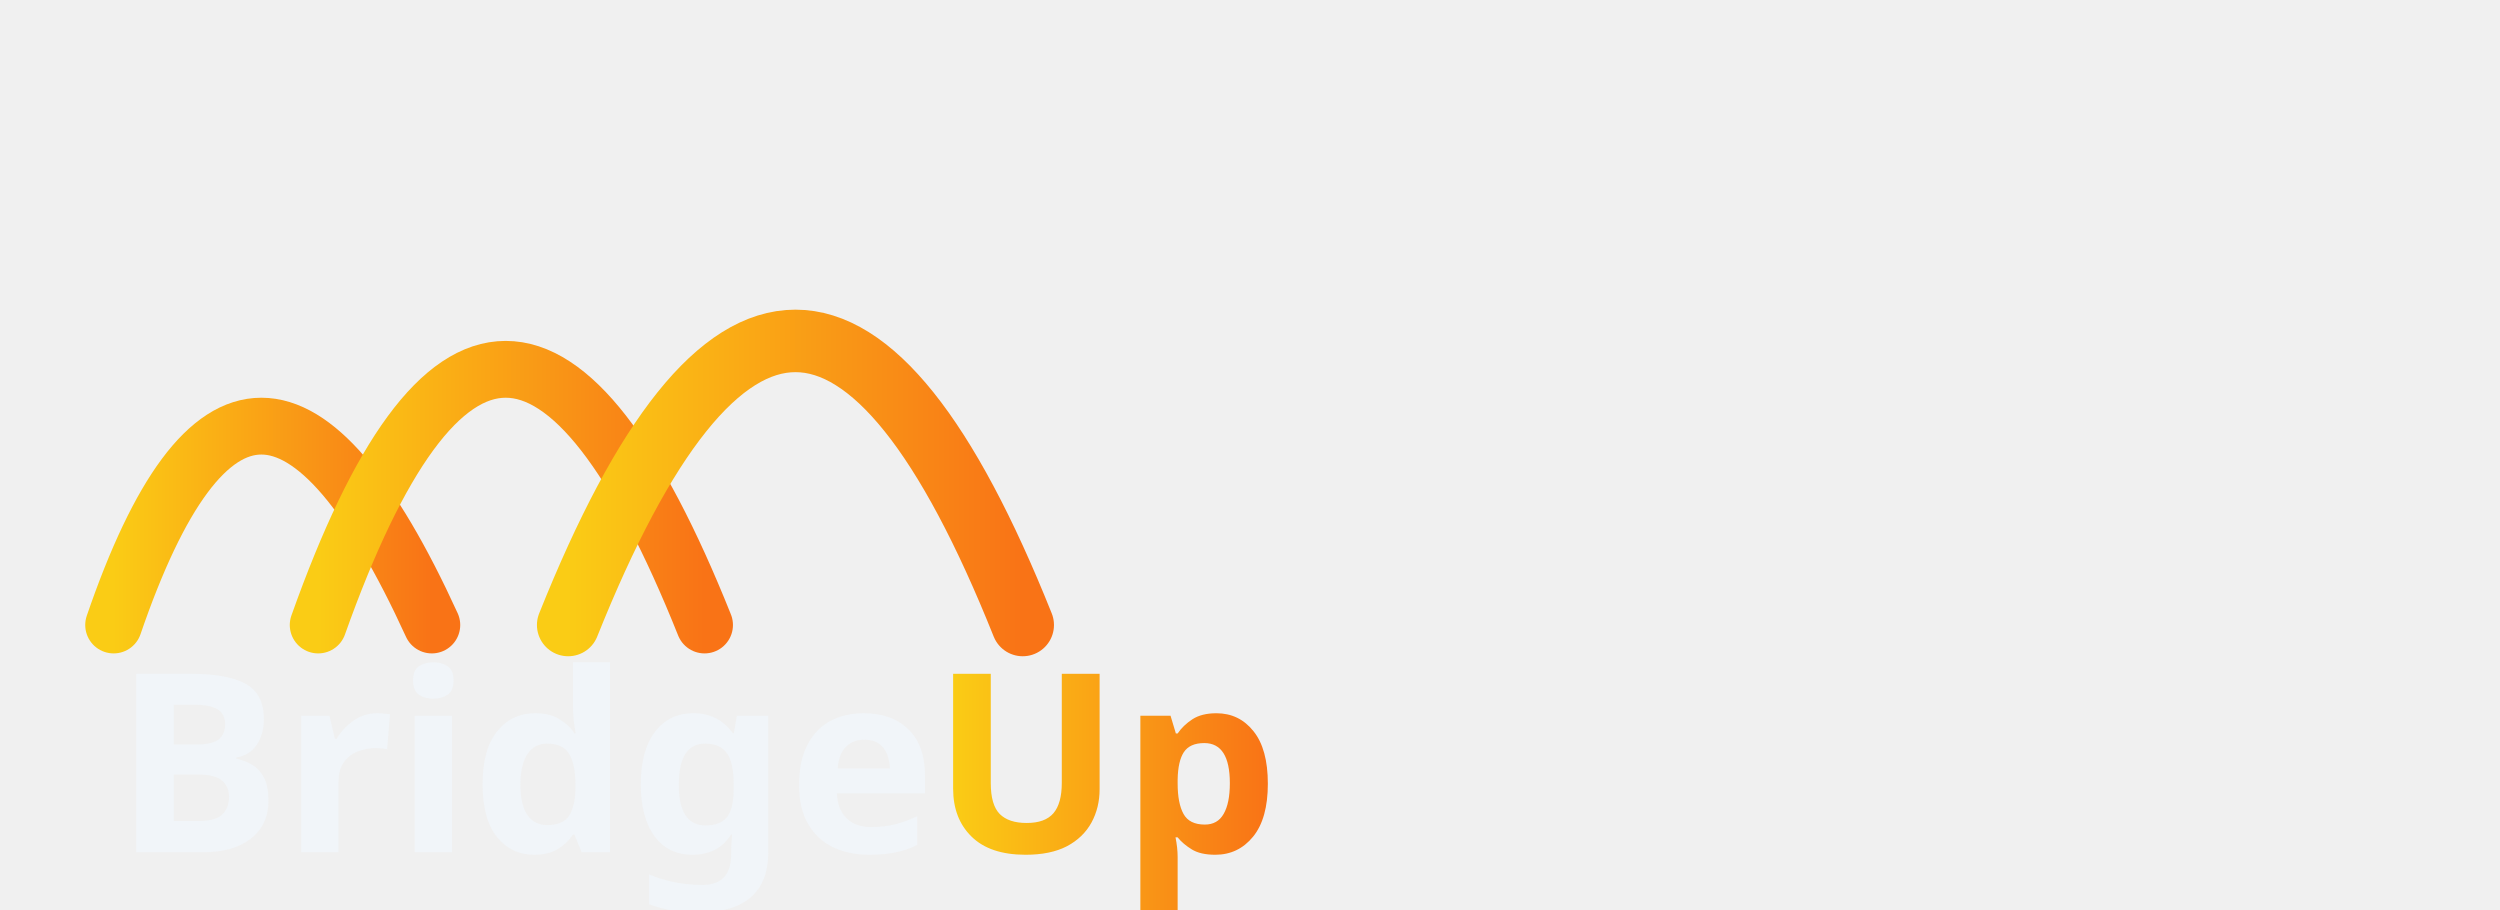
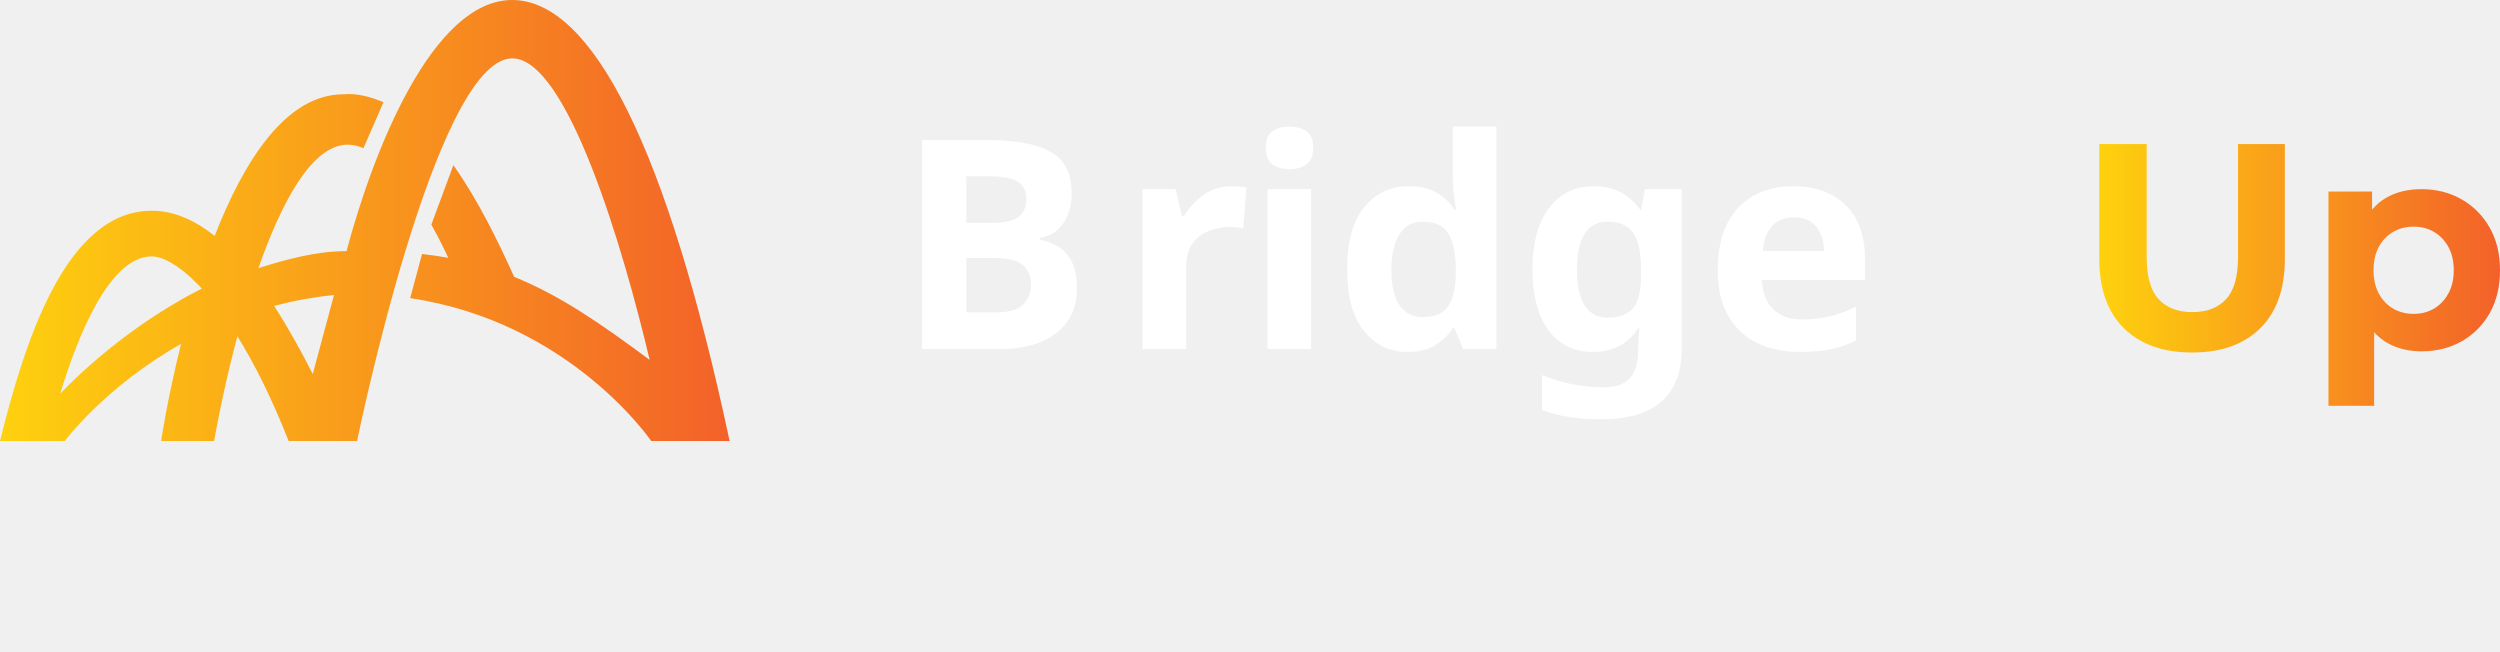
- <svg xmlns="http://www.w3.org/2000/svg" viewBox="0 0 220 80" fill="none">
+ <svg xmlns="http://www.w3.org/2000/svg" xmlns:xlink="http://www.w3.org/1999/xlink" id="Layer_2" data-name="Layer 2" viewBox="0 0 1708.12 444.99">
  <defs>
-     <linearGradient id="g1" x1="0%" y1="0%" x2="100%" y2="0%">
-       <stop offset="0%" stop-color="#FACC15" />
-       <stop offset="100%" stop-color="#F97316" />
+     <style>
+       .cls-1 {
+         fill: url(#linear-gradient-2);
+       }
+ 
+       .cls-2 {
+         letter-spacing: 0em;
+       }
+ 
+       .cls-3 {
+         fill: url(#linear-gradient-3);
+       }
+ 
+       .cls-4 {
+         fill: #fff;
+         font-family: Montserrat-Bold, Montserrat;
+         font-size: 200px;
+         font-weight: 700;
+       }
+ 
+       .cls-5 {
+         fill: url(#linear-gradient);
+       }
+     </style>
+     <linearGradient id="linear-gradient" x1="0" y1="150.65" x2="498.5" y2="150.65" gradientUnits="userSpaceOnUse">
+       <stop offset="0" stop-color="#fed10e" />
+       <stop offset="1" stop-color="#f36129" />
    </linearGradient>
+     <linearGradient id="linear-gradient-2" x1="1434.32" y1="187.85" x2="1708.12" y2="187.85" xlink:href="#linear-gradient" />
+     <linearGradient id="linear-gradient-3" x1="1434.32" y1="187.85" x2="1708.12" y2="187.85" xlink:href="#linear-gradient" />
  </defs>
-   <path d="M10 55 Q22 20 38 55" stroke="url(#g1)" stroke-width="5" fill="none" stroke-linecap="round" />
-   <path d="M28 55 Q44 10 62 55" stroke="url(#g1)" stroke-width="5" fill="none" stroke-linecap="round" />
-   <path d="M50 55 Q70 5 90 55" stroke="url(#g1)" stroke-width="5.5" fill="none" stroke-linecap="round" />
-   <text x="10" y="75" font-family="Montserrat, sans-serif" font-weight="700" font-size="22" fill="#F1F5F9">Bridge</text>
-   <text x="82" y="75" font-family="Montserrat, sans-serif" font-weight="700" font-size="22" fill="url(#g1)">Up</text>
+   <g id="Layer_1-2" data-name="Layer 1">
+     <g>
+       <path class="cls-5" d="M349.91,0c-54.11,0-94.7,102.27-113.15,171.58-20.82,0-41.27,5.66-60.2,11.63,15.29-43.63,36.17-84.38,61-84.38,3.62.04,7.22.9,10.77,2.4l13.68-31.37c-8.55-3.64-18.01-6.3-27.44-5.43-39.2,0-67.96,45.59-87.91,96.77-13.16-10.53-27.54-17.2-43.02-17.2-59.38,0-87.34,91.85-103.64,157.3h44.26s27.57-37.09,79.44-66.33c-9.36,37.52-13.63,66.33-13.63,66.33h36.22s5.56-32.58,15.87-71.59c11.4,18.3,23.33,41.86,35.04,71.59h46.78S297.02,41.73,349.45,39.9c37.92-1.33,76.59,130.55,94.43,206-33.86-25.15-61.58-44.21-92.58-56.74h-.01c-10.82-24.02-24.7-52.56-41.52-76.3l-15.06,40.63c7.04,12.46,11.35,22.23,11.53,22.66-5.75-1.04-11.69-1.92-17.87-2.61l-8.13,30.17c109.45,16.21,164.68,97.59,164.68,97.59h53.58C456.08,102.27,404.94,0,349.91,0ZM133.5,199.45c-55.17,28.8-92.37,69.59-92.37,69.59,11.29-37.37,33.2-93.85,62.51-93.85,7.28,0,18.35,5.64,31.48,19.04.92.94,1.86,1.93,2.81,2.95-1.49.75-2.96,1.5-4.43,2.27ZM213.71,255.52c-7.31-14.18-16.16-30.66-26.42-46.52,12.83-3.4,26.48-5.97,40.92-7.42-5.66,20.61-10.46,39.31-14.5,53.94Z" />
+       <text class="cls-4" transform="translate(612.04 238.45)">
+         <tspan x="0" y="0">B</tspan>
+         <tspan class="cls-2" x="153" y="0">r</tspan>
+         <tspan x="238.4" y="0">idge</tspan>
+       </text>
+       <g>
+         <path class="cls-1" d="M1497.72,240.85c-19.87,0-35.4-5.53-46.6-16.6-11.2-11.07-16.8-26.87-16.8-47.4v-78.4h32.4v77.2c0,13.33,2.73,22.93,8.2,28.8,5.46,5.87,13.13,8.8,23,8.8s17.53-2.93,23-8.8c5.46-5.87,8.2-15.47,8.2-28.8v-77.2h32v78.4c0,20.53-5.6,36.33-16.8,47.4-11.2,11.07-26.73,16.6-46.6,16.6Z" />
+         <path class="cls-3" d="M1590.92,277.25v-146.4h29.8v22l-.6,32,2,31.8v60.6h-31.2ZM1654.52,240.05c-9.07,0-17-2-23.8-6s-12.1-10.1-15.9-18.3-5.7-18.57-5.7-31.1,1.8-23.07,5.4-31.2c3.6-8.13,8.8-14.2,15.6-18.2,6.8-4,14.93-6,24.4-6,10.13,0,19.23,2.3,27.3,6.9,8.07,4.6,14.47,11.03,19.2,19.3,4.73,8.27,7.1,18,7.1,29.2s-2.37,21.13-7.1,29.4c-4.73,8.27-11.13,14.67-19.2,19.2-8.07,4.53-17.17,6.8-27.3,6.8ZM1649.12,214.45c5.2,0,9.83-1.2,13.9-3.6,4.07-2.4,7.33-5.83,9.8-10.3,2.47-4.46,3.7-9.77,3.7-15.9s-1.23-11.6-3.7-16c-2.47-4.4-5.73-7.8-9.8-10.2-4.07-2.4-8.7-3.6-13.9-3.6s-9.87,1.2-14,3.6c-4.13,2.4-7.4,5.8-9.8,10.2-2.4,4.4-3.6,9.73-3.6,16s1.2,11.43,3.6,15.9c2.4,4.47,5.67,7.9,9.8,10.3,4.13,2.4,8.8,3.6,14,3.6Z" />
+       </g>
+     </g>
+   </g>
</svg>
